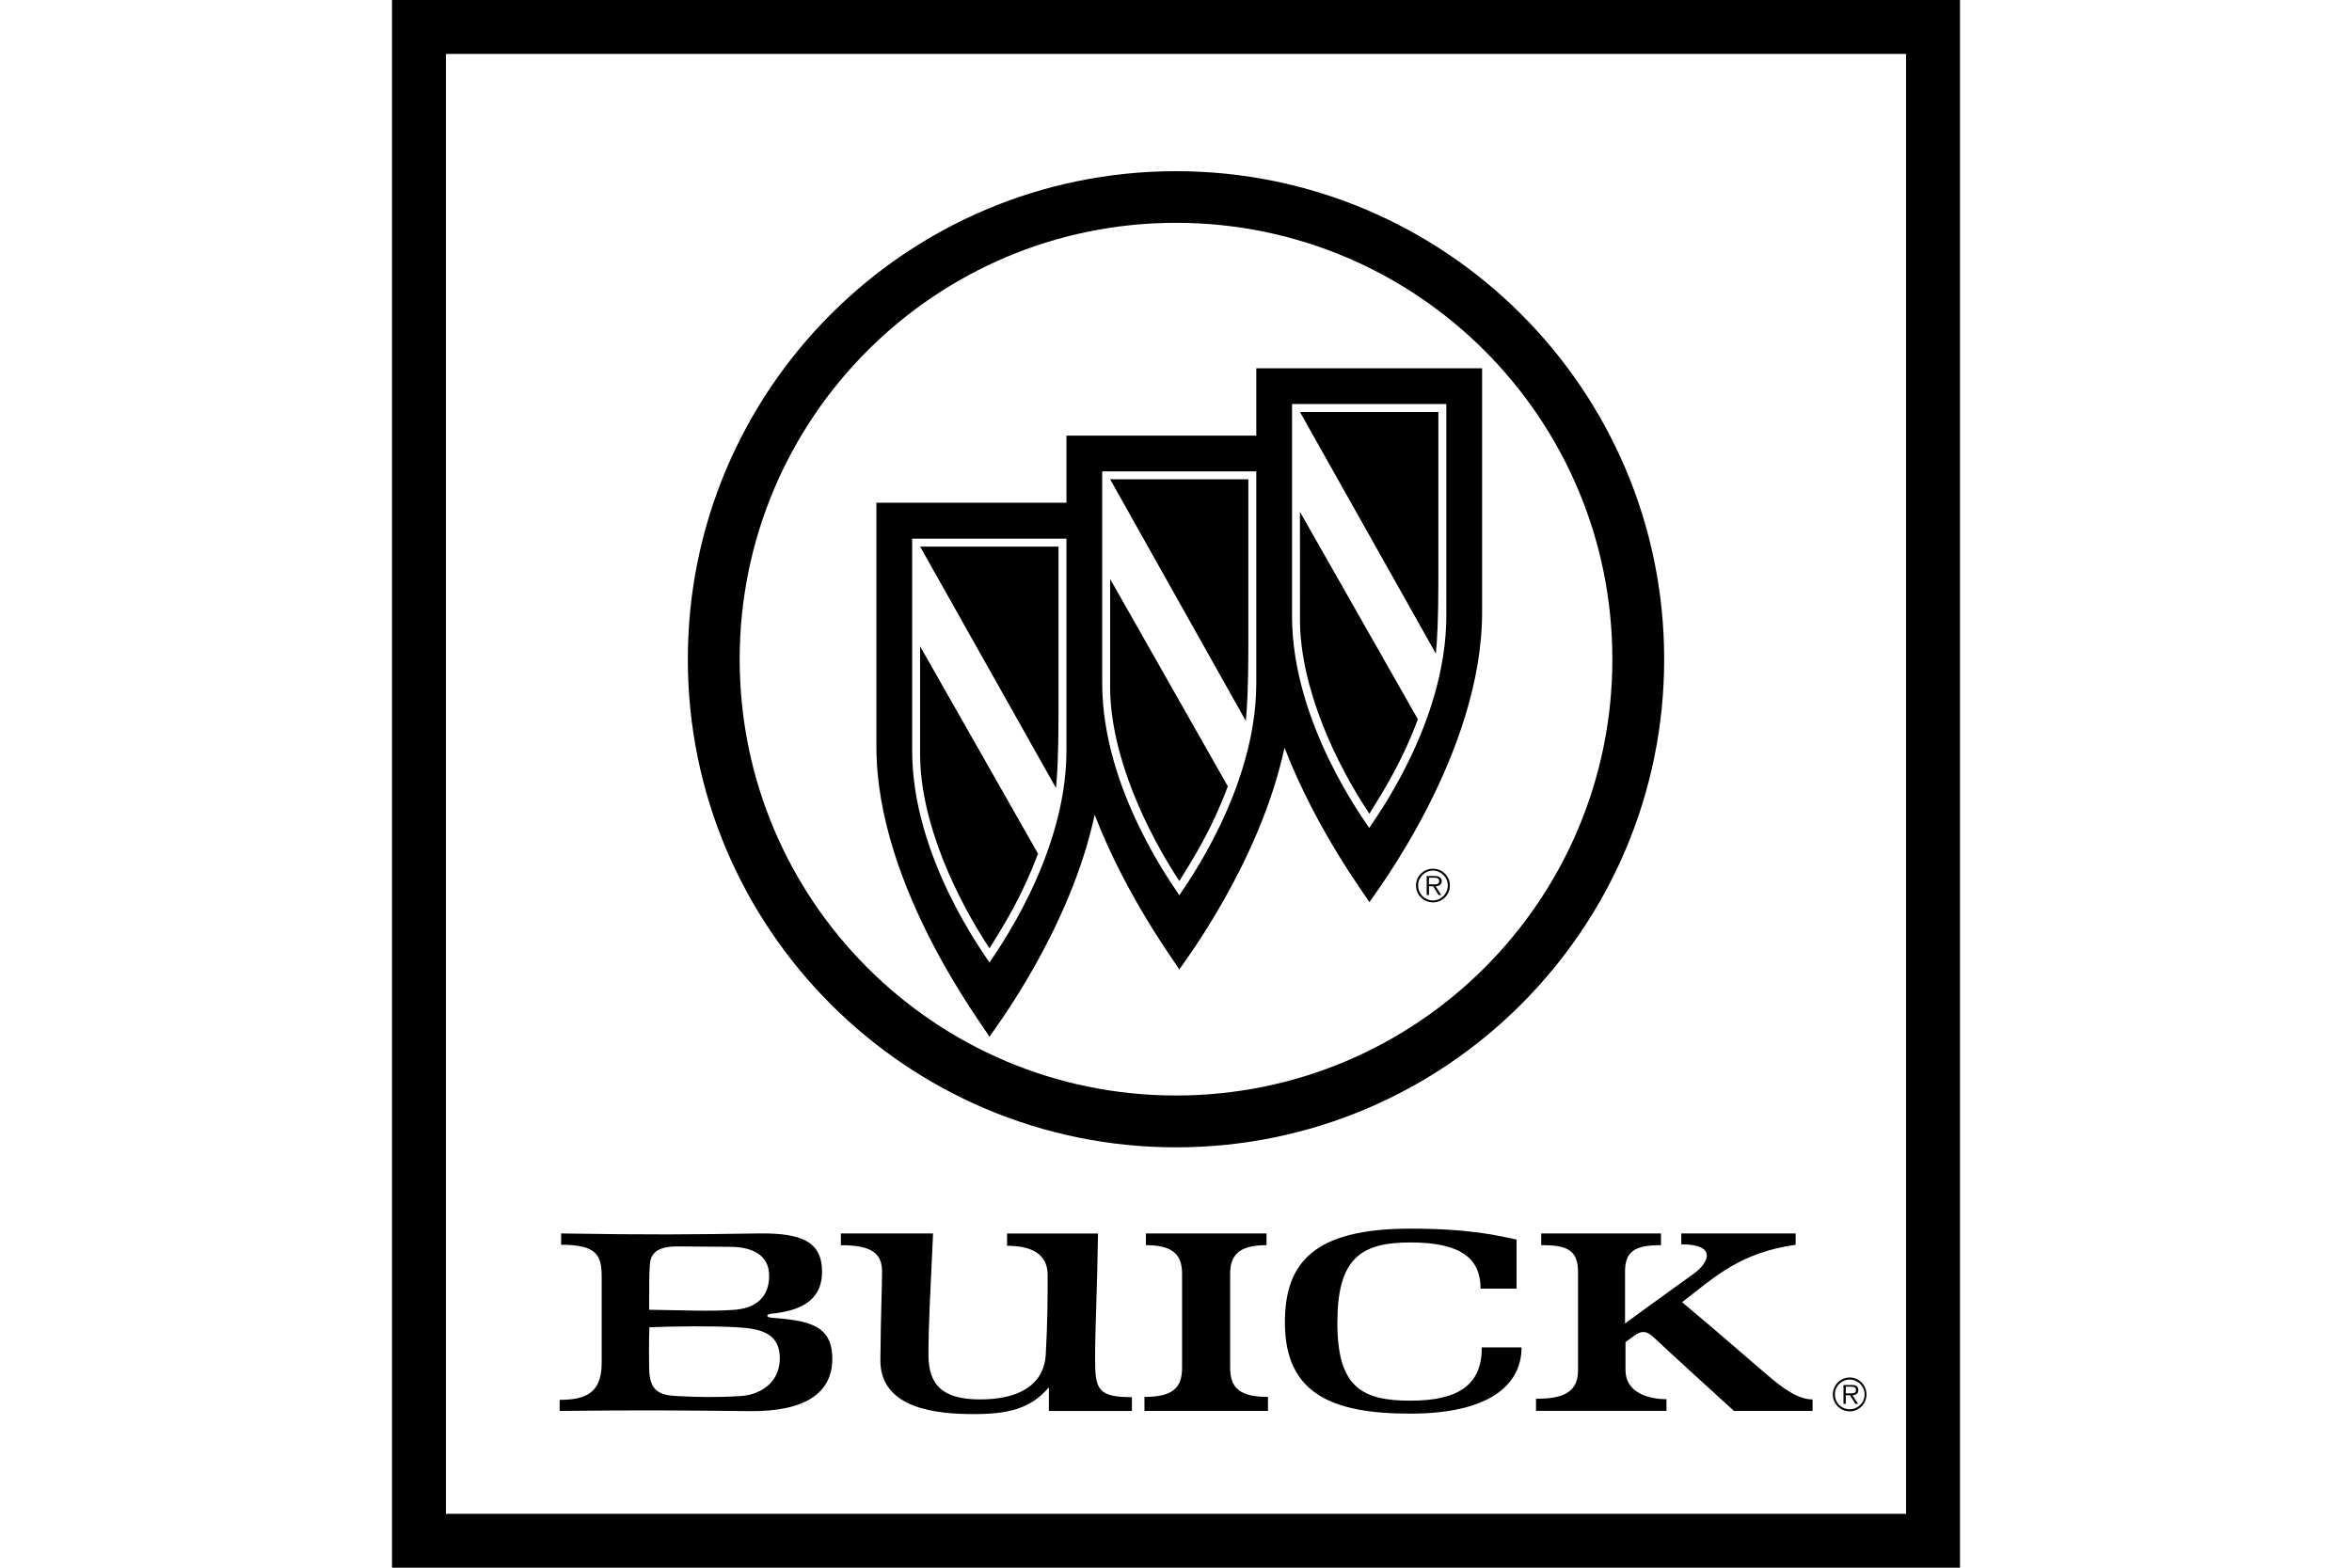
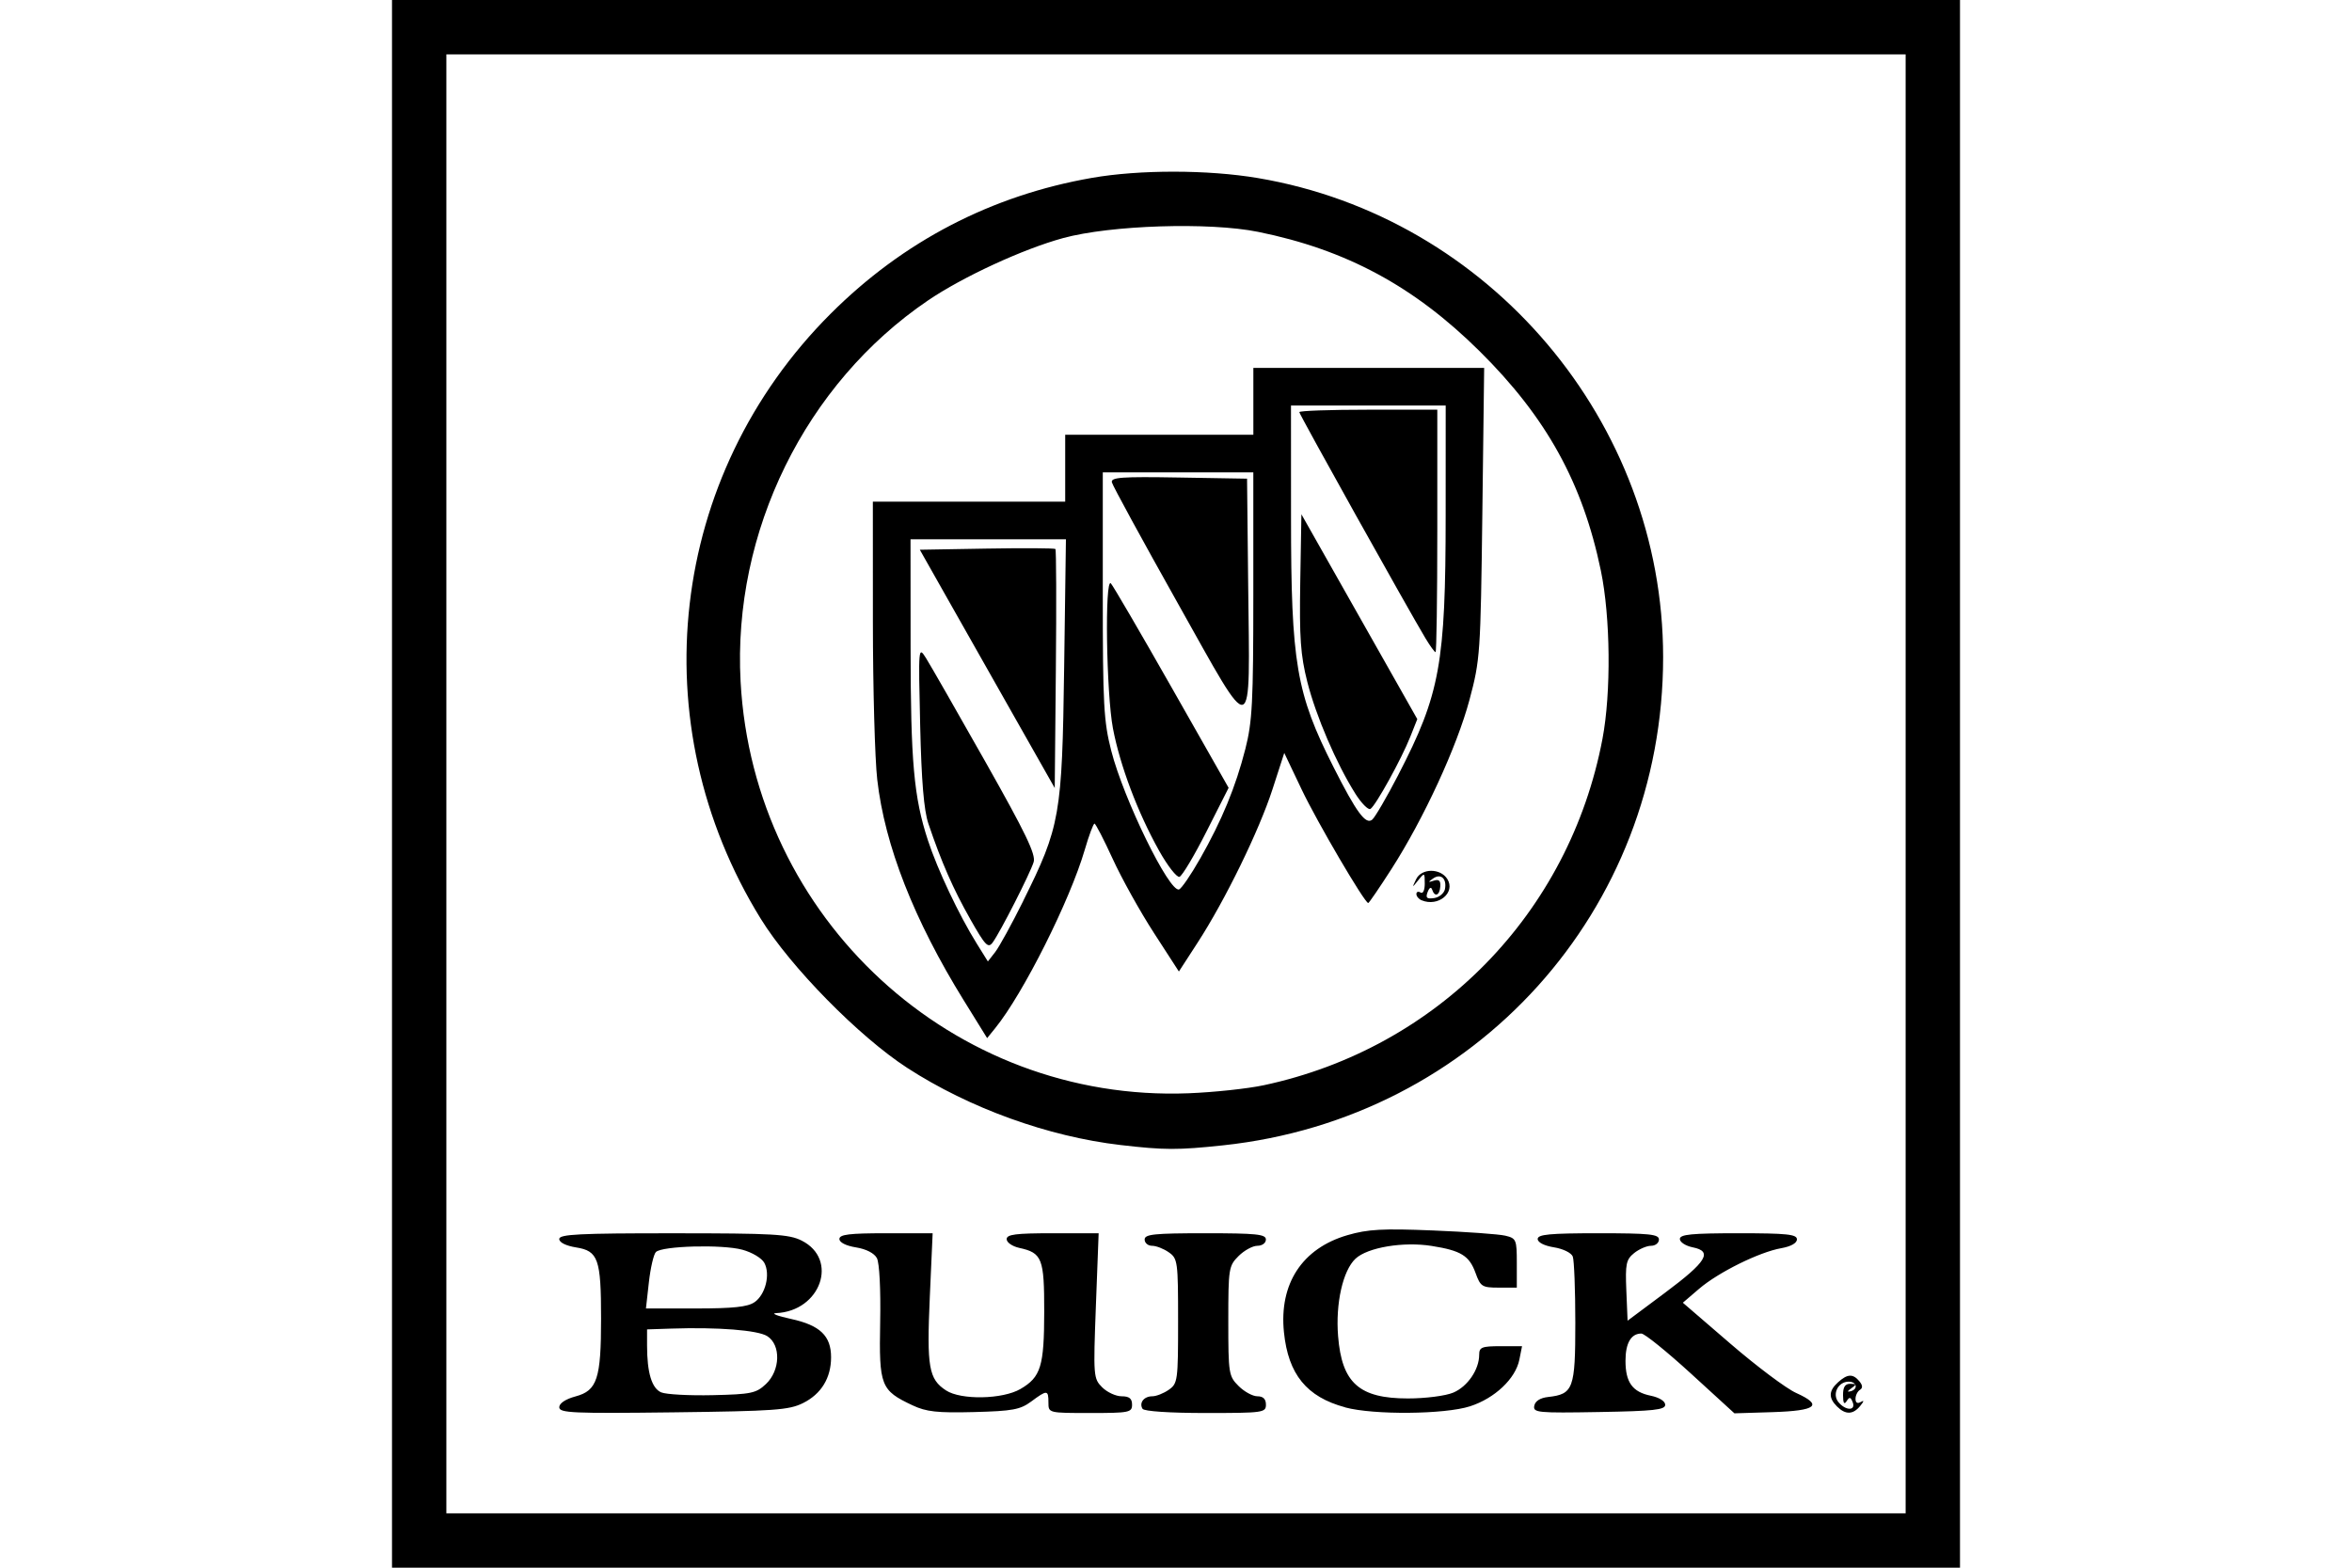
<svg xmlns="http://www.w3.org/2000/svg" id="svg2" height="45" width="67.5" version="1.1">
-   <g id="g9519">
+   <g id="g12396">
    <rect id="rect2990" opacity="0" height="45" width="67.5" y="0" x="3.5527e-15" />
-     <path id="path11405" d="m11.25 0h14.061 30.939v45h-45v-45zm1.548 1.548v41.905h41.905v-41.905h-41.905zm20.952 3.366c7.734 0 14.01 6.276 14.01 14.01s-6.276 14.01-14.01 14.01-14.01-6.276-14.01-14.01 6.276-14.01 14.01-14.01zm0 1.482c-6.918 0-12.522 5.61-12.522 12.528s5.604 12.522 12.522 12.522 12.523-5.604 12.523-12.522-5.604-12.528-12.523-12.528zm7.374 19.506c-0.27 0-0.486-0.216-0.486-0.486 0-0.264 0.216-0.48 0.486-0.48 0.27 0 0.486 0.216 0.486 0.48 0 0.27-0.216 0.486-0.486 0.486zm0-0.054c0.234 0 0.426-0.192 0.426-0.432 0-0.234-0.192-0.426-0.426-0.426-0.234 0-0.426 0.192-0.426 0.426 0 0.24 0.192 0.432 0.426 0.432zm0.078-0.408 0.162 0.252h-0.078l-0.156-0.252h-0.12v0.252h-0.066v-0.546h0.234c0.048 0 0.096 0.005 0.132 0.03 0.042 0.018 0.066 0.066 0.066 0.114 0 0.108-0.078 0.144-0.174 0.15zm-0.192-0.054h0.102c0.078 0 0.192 0.012 0.192-0.096 0-0.084-0.072-0.096-0.138-0.096h-0.156v0.192zm-4.146-3.924c-0.708 3.306-2.898 6.179-3.024 6.372h0.006c-0.061-0.137-1.489-2.01-2.43-4.446-0.708 3.312-2.898 6.186-3.024 6.378h0.006c-0.09-0.21-3.246-4.272-3.246-8.328v-7.008h5.454v-1.926h5.448v-1.932h6.481v7.002c0 4.056-3.09 8.1-3.24 8.328h0.006c-0.06-0.137-1.494-2.003-2.436-4.439zm-10.686-6v6.084c0 3.066 2.088 5.868 2.22 6.084 0.126-0.216 2.208-3.018 2.208-6.084v-6.084h-4.428zm5.454-1.932v6.084c0 3.072 2.088 5.874 2.214 6.084 0.126-0.21 2.208-3.012 2.208-6.084v-6.084h-4.423zm5.448-1.932v6.084c0 3.078 2.088 5.874 2.214 6.084 0.132-0.21 2.214-3.006 2.214-6.084v-6.084h-4.429zm0.228 0.228h3.972v4.878c0 1.062-0.036 1.698-0.072 2.058l-3.9-6.936zm0 2.868 3.384 5.952c-0.45 1.206-0.966 2.028-1.392 2.712-0.948-1.416-1.992-3.606-1.992-5.574-0.001-2.1-0.001-3.09-0.001-3.09zm-5.448-0.936h3.966v4.878c0 1.062-0.036 1.698-0.072 2.058l-3.894-6.936zm0 2.862 3.378 5.952c-0.45 1.206-0.966 2.034-1.392 2.718-0.936-1.422-1.986-3.606-1.986-5.574v-3.096zm-5.454-0.93h3.972v4.878c0 1.062-0.036 1.698-0.072 2.052l-3.9-6.931zm0 2.862 3.384 5.952c-0.45 1.206-0.966 2.034-1.392 2.718-0.942-1.422-1.992-3.612-1.992-5.574v-3.096zm-10.302 16.854c2.622 0.042 3.66 0.03 5.652 0 1.23-0.018 1.836 0.222 1.836 1.098 0 0.882-0.702 1.128-1.452 1.206-0.18 0.018-0.138 0.102-0.006 0.114 1.062 0.084 1.752 0.198 1.752 1.182 0 0.984-0.786 1.518-2.376 1.5-2.22-0.024-3.06-0.03-5.448-0.006v-0.318c0.768 0 1.206-0.21 1.206-1.062v-2.454c0-0.63-0.132-0.936-1.164-0.936v-0.324zm2.526 2.19c1.146 0.018 1.674 0.048 2.388 0.006 0.678-0.036 1.056-0.366 1.056-0.984 0-0.611-0.516-0.828-1.116-0.828-0.612 0-0.9-0.012-1.524-0.012-0.624 0-0.768 0.24-0.786 0.54-0.018 0.294-0.018 0.588-0.018 1.278zm0.006 0.504s-0.018 0.534-0.006 1.17c0.006 0.636 0.264 0.78 0.804 0.804 0.594 0.03 1.116 0.042 1.806 0 0.522-0.024 1.14-0.348 1.14-1.081 0-0.726-0.552-0.858-1.23-0.894-0.702-0.042-1.764-0.03-2.514 0zm5.496-2.694h2.646c-0.084 1.794-0.132 2.634-0.132 3.48 0 0.84 0.372 1.284 1.482 1.284 1.104 0 1.83-0.408 1.884-1.284 0.054-0.96 0.054-1.68 0.054-2.292 0-0.618-0.492-0.834-1.164-0.834v-0.353h2.61c-0.024 1.632-0.084 2.718-0.084 3.588 0 0.876 0.066 1.11 1.056 1.11v0.396h-2.382v-0.677c-0.534 0.624-1.182 0.767-2.166 0.767-0.984 0-2.676-0.126-2.67-1.548 0.012-1.416 0.048-2.004 0.048-2.556 0-0.546-0.36-0.744-1.182-0.744v-0.336zm12.258 5.094h-3.546v-0.402c0.81 0 1.08-0.258 1.08-0.834v-2.712c0-0.612-0.366-0.81-1.038-0.81v-0.336h3.462v0.336c-0.672 0-1.044 0.198-1.044 0.81v2.712c0 0.576 0.276 0.834 1.086 0.834v0.402zm0.485-2.538c0-1.722 0.834-2.694 3.6-2.694 1.722 0 2.502 0.198 3.048 0.312v1.41h-1.032c0-0.87-0.57-1.326-2.016-1.326-1.446 0-2.094 0.48-2.094 2.31s0.69 2.232 2.094 2.232 2.052-0.468 2.052-1.53h1.14c0 1.104-0.966 1.902-3.192 1.902-2.226 0-3.6-0.558-3.6-2.616zm7.356-2.556h3.438v0.336c-0.744 0-1.032 0.168-1.032 0.762v1.488c0.57-0.426 1.59-1.152 1.992-1.446 0.396-0.294 0.672-0.828-0.378-0.828v-0.312h3.282v0.324c-1.602 0.228-2.328 0.93-3.258 1.65 1.11 0.924 2.016 1.728 2.55 2.178 0.528 0.444 0.882 0.612 1.194 0.612v0.33h-2.255s-2.028-1.842-2.232-2.046c-0.21-0.198-0.354-0.318-0.636-0.109-0.144 0.102-0.246 0.18-0.246 0.18v0.804c0 0.606 0.588 0.834 1.176 0.834v0.336h-3.744v-0.348c0.624 0 1.206-0.102 1.206-0.804v-2.844c0-0.648-0.36-0.762-1.056-0.762v-0.336zm8.855 5.106c-0.27 0-0.486-0.216-0.486-0.486 0-0.264 0.216-0.486 0.486-0.486 0.264 0 0.48 0.222 0.48 0.486 0 0.27-0.216 0.486-0.48 0.486zm0-0.06c0.234 0 0.426-0.186 0.426-0.426 0-0.234-0.192-0.426-0.426-0.426-0.24 0-0.426 0.192-0.426 0.426 0 0.24 0.186 0.426 0.426 0.426zm0.078-0.402 0.162 0.246h-0.078l-0.156-0.246h-0.12v0.246h-0.066v-0.54h0.234c0.048 0 0.09 0 0.132 0.024 0.042 0.024 0.06 0.072 0.06 0.12 0 0.108-0.072 0.144-0.168 0.15zm-0.192-0.054h0.102c0.072 0 0.192 0.012 0.192-0.096 0-0.084-0.072-0.096-0.138-0.096h-0.156v0.192z" fill-rule="evenodd" clip-rule="evenodd" />
+     <path id="path12394" d="m11.25 22.5v-22.5h22.5 22.5v22.5 22.5h-22.5-22.5v-22.5zm43.44 0v-20.94h-20.94-20.94v20.94 20.94h20.94 20.94v-20.94zm-38.64 17.895c0-0.114 0.18-0.234 0.469-0.312 0.62-0.167 0.731-0.506 0.731-2.233 0-1.711-0.081-1.942-0.716-2.043-0.293-0.047-0.484-0.143-0.484-0.242 0-0.136 0.579-0.165 3.27-0.164 2.874 0 3.321 0.026 3.687 0.21 1.07 0.538 0.545 2.026-0.735 2.082-0.155 0.007 0.04 0.083 0.434 0.168 0.828 0.181 1.145 0.484 1.145 1.099 0 0.594-0.282 1.055-0.805 1.315-0.405 0.201-0.813 0.23-3.725 0.266-2.886 0.035-3.27 0.018-3.27-0.145zm5.931-0.666c0.414-0.39 0.435-1.123 0.039-1.375-0.27-0.172-1.415-0.262-2.76-0.217l-0.69 0.023v0.465c0 0.779 0.136 1.228 0.407 1.343 0.139 0.059 0.802 0.095 1.474 0.08 1.107-0.025 1.25-0.055 1.53-0.319zm-0.327-2.349c0.314-0.22 0.459-0.799 0.282-1.129-0.073-0.136-0.352-0.303-0.634-0.379-0.58-0.156-2.305-0.109-2.479 0.068-0.064 0.066-0.155 0.457-0.201 0.869l-0.084 0.75h1.429c1.076 0 1.492-0.044 1.686-0.18zm4.536 2.96c-0.916-0.431-0.964-0.555-0.93-2.381 0.018-0.944-0.021-1.71-0.094-1.845-0.076-0.142-0.308-0.261-0.6-0.308-0.287-0.046-0.476-0.142-0.476-0.241 0-0.13 0.284-0.165 1.338-0.165h1.338l-0.082 1.842c-0.089 2.004-0.03 2.345 0.465 2.669 0.428 0.281 1.627 0.258 2.138-0.041 0.584-0.341 0.679-0.65 0.681-2.212 0.002-1.538-0.059-1.694-0.717-1.838-0.199-0.044-0.361-0.156-0.361-0.25 0-0.137 0.26-0.17 1.32-0.17h1.32l-0.079 2.082c-0.076 2.023-0.071 2.089 0.18 2.34 0.142 0.142 0.393 0.258 0.558 0.258 0.22 0 0.3 0.064 0.3 0.24 0 0.224-0.08 0.24-1.2 0.24-1.2 0-1.2 0-1.2-0.3 0-0.367-0.036-0.37-0.494-0.03-0.316 0.234-0.536 0.274-1.645 0.303-1.051 0.027-1.367-0.008-1.76-0.193zm6.6 0.1c-0.106-0.172 0.04-0.36 0.28-0.36 0.113 0 0.326-0.084 0.473-0.187 0.256-0.179 0.267-0.263 0.267-1.973s-0.011-1.794-0.267-1.973c-0.146-0.103-0.362-0.187-0.48-0.187-0.117 0-0.213-0.081-0.213-0.18 0-0.152 0.273-0.18 1.74-0.18s1.74 0.028 1.74 0.18c0 0.101-0.107 0.18-0.245 0.18-0.135 0-0.378 0.133-0.54 0.295-0.282 0.282-0.294 0.357-0.294 1.865 0 1.508 0.012 1.583 0.295 1.865 0.162 0.162 0.405 0.295 0.54 0.295 0.165 0 0.245 0.078 0.245 0.24 0 0.229-0.08 0.24-1.733 0.24-1.026 0-1.763-0.049-1.807-0.12zm5.813-0.044c-1.103-0.297-1.632-0.946-1.755-2.154-0.143-1.391 0.523-2.409 1.822-2.787 0.587-0.171 1.009-0.194 2.455-0.135 0.96 0.039 1.894 0.106 2.076 0.15 0.314 0.075 0.33 0.113 0.33 0.785v0.706h-0.516c-0.481 0-0.526-0.029-0.668-0.42-0.179-0.496-0.416-0.643-1.254-0.776-0.818-0.131-1.846 0.041-2.192 0.366-0.363 0.341-0.575 1.284-0.499 2.225 0.108 1.343 0.605 1.786 2.004 1.786 0.503 0 1.081-0.074 1.301-0.167 0.41-0.173 0.744-0.661 0.744-1.087 0-0.216 0.075-0.246 0.615-0.246h0.615l-0.077 0.387c-0.109 0.545-0.705 1.109-1.415 1.338-0.727 0.235-2.765 0.253-3.585 0.032zm5.429-0.043c0.026-0.136 0.171-0.228 0.399-0.253 0.722-0.081 0.779-0.237 0.779-2.129 0-0.941-0.033-1.797-0.073-1.902-0.041-0.107-0.278-0.223-0.54-0.265-0.279-0.045-0.467-0.141-0.467-0.239 0-0.132 0.345-0.165 1.74-0.165 1.467 0 1.74 0.028 1.74 0.18 0 0.099-0.102 0.18-0.227 0.18s-0.343 0.095-0.486 0.21c-0.229 0.186-0.255 0.309-0.223 1.075l0.036 0.865 1.079-0.805c1.194-0.89 1.372-1.185 0.79-1.301-0.203-0.041-0.369-0.148-0.369-0.239 0-0.132 0.335-0.165 1.68-0.165 1.39 0 1.68 0.03 1.68 0.175 0 0.108-0.173 0.205-0.45 0.254-0.63 0.111-1.803 0.691-2.357 1.165l-0.467 0.4 1.367 1.178c0.752 0.648 1.599 1.284 1.884 1.412 0.782 0.353 0.588 0.511-0.674 0.551l-1.097 0.034-1.252-1.145c-0.689-0.629-1.327-1.145-1.419-1.145-0.295 0-0.455 0.275-0.455 0.781 0 0.621 0.199 0.896 0.726 1.004 0.244 0.05 0.414 0.157 0.414 0.26 0 0.145-0.33 0.181-1.899 0.208-1.764 0.031-1.897 0.018-1.859-0.18zm8.687 0.018c-0.247-0.247-0.238-0.449 0.031-0.693 0.269-0.243 0.428-0.251 0.612-0.029 0.096 0.116 0.101 0.194 0.015 0.247-0.069 0.043-0.126 0.159-0.126 0.258 0 0.112 0.057 0.146 0.15 0.09 0.102-0.061 0.097-0.025-0.015 0.113-0.206 0.253-0.423 0.258-0.667 0.014zm0.451-0.121c-0.059-0.153-0.093-0.159-0.174-0.03-0.07 0.11-0.102 0.057-0.103-0.17-0.002-0.236 0.058-0.329 0.208-0.328 0.181 0.002 0.185 0.019 0.03 0.129-0.119 0.084-0.126 0.113-0.021 0.085 0.225-0.059 0.181-0.276-0.056-0.276-0.304 0-0.482 0.36-0.291 0.59 0.207 0.25 0.504 0.25 0.408-0zm-21.009-7.382c-2.08-0.242-4.338-1.058-6.12-2.212-1.384-0.896-3.352-2.898-4.205-4.278-3.467-5.609-2.647-12.725 2.002-17.372 2.08-2.079 4.615-3.397 7.498-3.9 1.37-0.239 3.329-0.237 4.763 0.005 6.651 1.122 11.631 7.01 11.631 13.752 0 7.267-5.382 13.24-12.625 14.013-1.302 0.139-1.691 0.138-2.943-0.008zm4.109-1.717c4.983-1.064 8.769-4.937 9.719-9.941 0.252-1.329 0.231-3.494-0.046-4.83-0.522-2.518-1.562-4.4-3.481-6.3-1.882-1.864-3.831-2.914-6.358-3.425-1.403-0.284-4.231-0.193-5.594 0.179-1.152 0.315-2.877 1.111-3.877 1.79-3.52 2.39-5.61 6.64-5.379 10.936 0.367 6.815 6.098 12.086 12.856 11.822 0.726-0.028 1.698-0.132 2.16-0.231zm-8.609-2.432c-1.433-2.316-2.269-4.449-2.485-6.341-0.068-0.593-0.124-2.631-0.125-4.528l-0.001-3.45h2.76 2.76v-0.96-0.96h2.7 2.7v-0.96-0.96h3.312 3.312l-0.052 4.17c-0.051 4.042-0.062 4.206-0.369 5.357-0.359 1.345-1.311 3.41-2.238 4.856-0.345 0.538-0.646 0.978-0.668 0.978-0.103 0-1.467-2.326-1.913-3.264l-0.497-1.044-0.338 1.044c-0.387 1.193-1.355 3.176-2.146 4.397l-0.54 0.833-0.718-1.11c-0.395-0.61-0.926-1.565-1.181-2.122-0.255-0.556-0.49-1.012-0.523-1.013-0.033-0-0.159 0.336-0.279 0.749-0.426 1.459-1.766 4.129-2.568 5.119l-0.234 0.289-0.668-1.079zm1.704-2.859c1.061-2.135 1.116-2.451 1.175-6.69l0.051-3.69h-2.23-2.23l0.002 3.09c0.002 3.302 0.093 4.315 0.497 5.55 0.275 0.842 0.895 2.153 1.404 2.969l0.317 0.509 0.21-0.269c0.115-0.148 0.478-0.809 0.806-1.469zm-1.522 0.518c-0.486-0.855-0.829-1.639-1.2-2.738-0.128-0.379-0.198-1.221-0.235-2.82-0.053-2.272-0.052-2.279 0.173-1.92 0.124 0.198 0.888 1.532 1.697 2.964 1.157 2.049 1.453 2.663 1.387 2.88-0.098 0.322-0.957 2.01-1.175 2.308-0.131 0.179-0.21 0.098-0.648-0.674zm1.237-5.858c-0.655-1.155-1.526-2.694-1.936-3.42l-0.746-1.32 1.923-0.033c1.058-0.018 1.944-0.013 1.968 0.012 0.025 0.025 0.031 1.579 0.013 3.453l-0.032 3.408-1.19-2.1zm5.359 4.134c0.628-1.106 1.022-2.062 1.301-3.154 0.2-0.785 0.229-1.343 0.229-4.419v-3.521h-2.16-2.16v3.521c0 3.141 0.026 3.623 0.243 4.47 0.354 1.386 1.667 4.072 1.945 3.98 0.071-0.024 0.341-0.418 0.601-0.877zm-1.178-0.242c-0.611-1.093-1.115-2.43-1.32-3.5-0.192-1.004-0.24-4.351-0.06-4.166 0.061 0.063 0.846 1.409 1.745 2.991l1.634 2.877-0.635 1.255c-0.349 0.69-0.698 1.275-0.775 1.3-0.077 0.025-0.342-0.315-0.589-0.756zm0.548-7.082c-1.023-1.822-1.878-3.39-1.899-3.484-0.033-0.145 0.27-0.167 1.92-0.139l1.959 0.033 0.032 3.011c0.049 4.562 0.2 4.519-2.012 0.579zm6.325 4.903c1.194-2.307 1.353-3.183 1.355-7.443l0.001-3.15h-2.22-2.22l0.001 3.21c0.001 4.191 0.148 5.052 1.22 7.17 0.659 1.302 0.924 1.662 1.11 1.508 0.081-0.067 0.42-0.65 0.754-1.295zm-1.241 0.542c-0.539-0.853-1.126-2.22-1.375-3.203-0.194-0.769-0.229-1.262-0.202-2.869l0.033-1.941 1.663 2.94 1.663 2.94-0.202 0.509c-0.252 0.636-0.991 1.975-1.143 2.069-0.062 0.038-0.259-0.162-0.438-0.445zm2.022-4.444c-0.524-0.874-3.626-6.435-3.626-6.501 0-0.039 0.891-0.07 1.98-0.07h1.98v3.48c0 1.914-0.023 3.48-0.05 3.48s-0.155-0.175-0.284-0.39zm-0.116 7.512c-0.083-0.035-0.15-0.115-0.15-0.18 0-0.064 0.054-0.084 0.12-0.043 0.069 0.043 0.12-0.066 0.12-0.256 0-0.318-0.006-0.322-0.187-0.097-0.18 0.225-0.182 0.224-0.06-0.03 0.154-0.318 0.694-0.321 0.894-0.006 0.247 0.391-0.26 0.811-0.737 0.611zm0.67-0.325c0.057-0.3-0.121-0.456-0.341-0.301-0.152 0.107-0.148 0.117 0.023 0.062 0.145-0.046 0.197 0.001 0.184 0.169-0.019 0.259-0.16 0.313-0.234 0.089-0.029-0.088-0.08-0.061-0.129 0.068-0.065 0.169-0.027 0.204 0.187 0.174 0.147-0.021 0.287-0.139 0.311-0.261z" />
  </g>
</svg>
